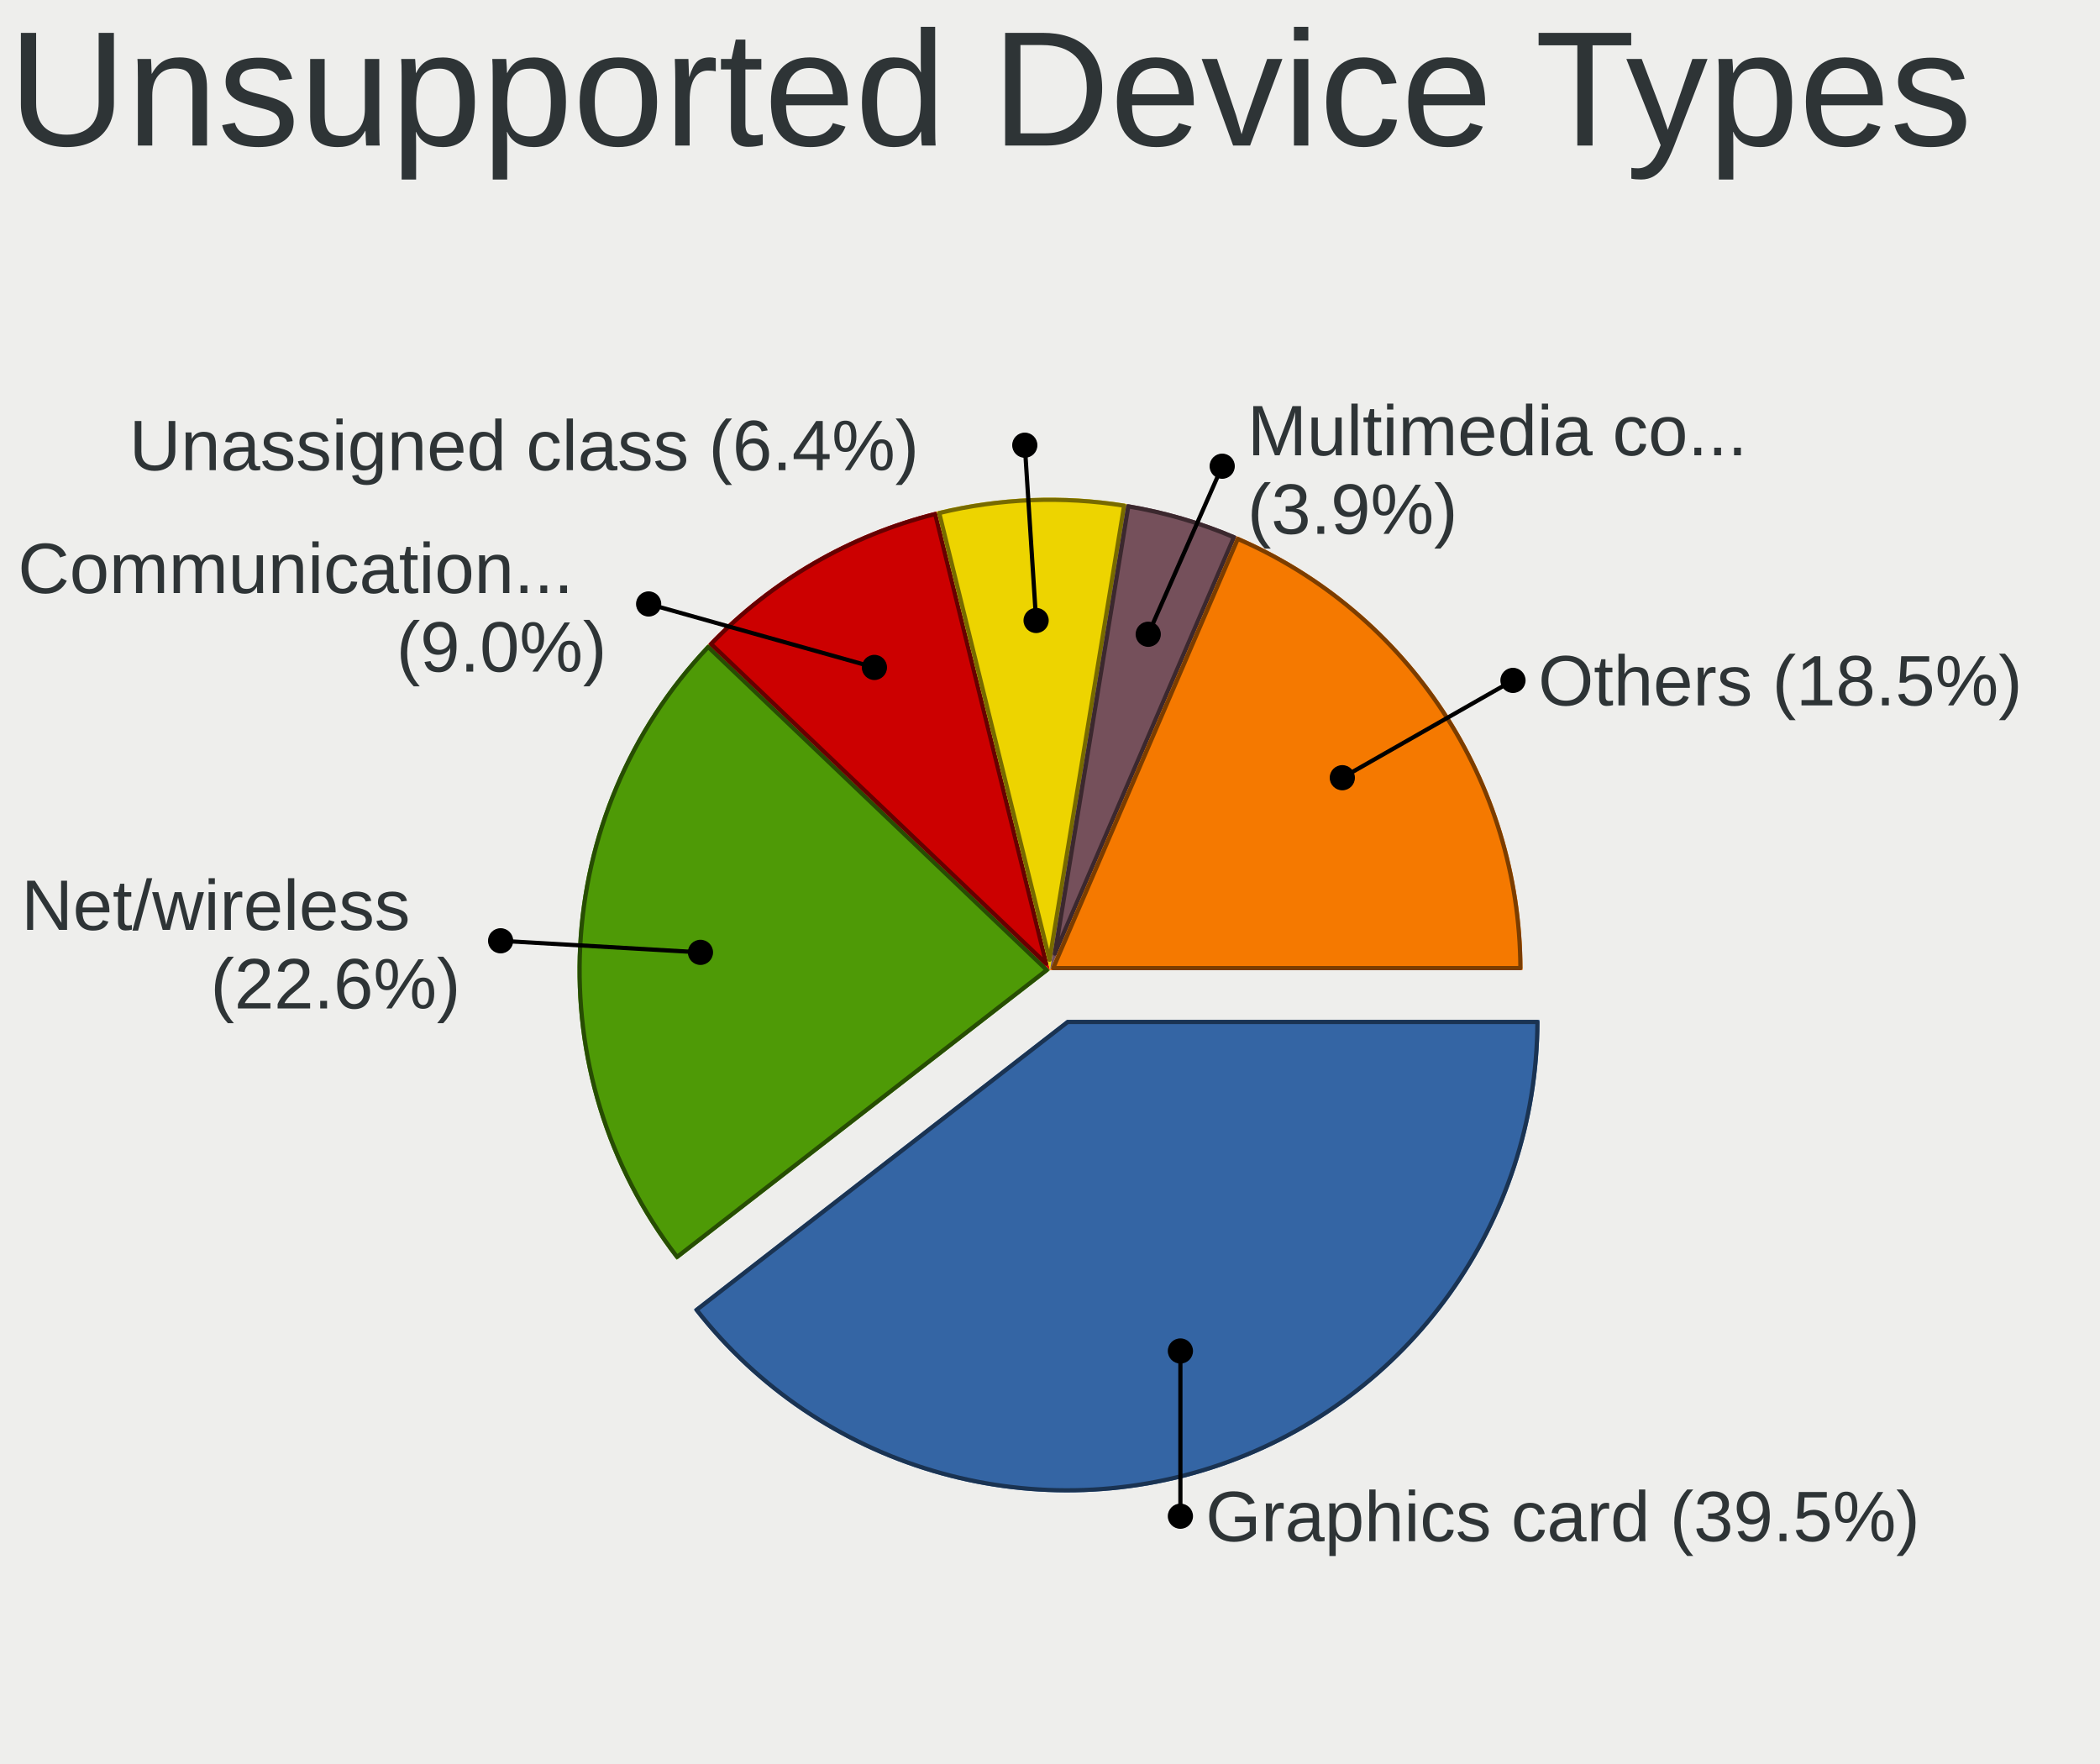
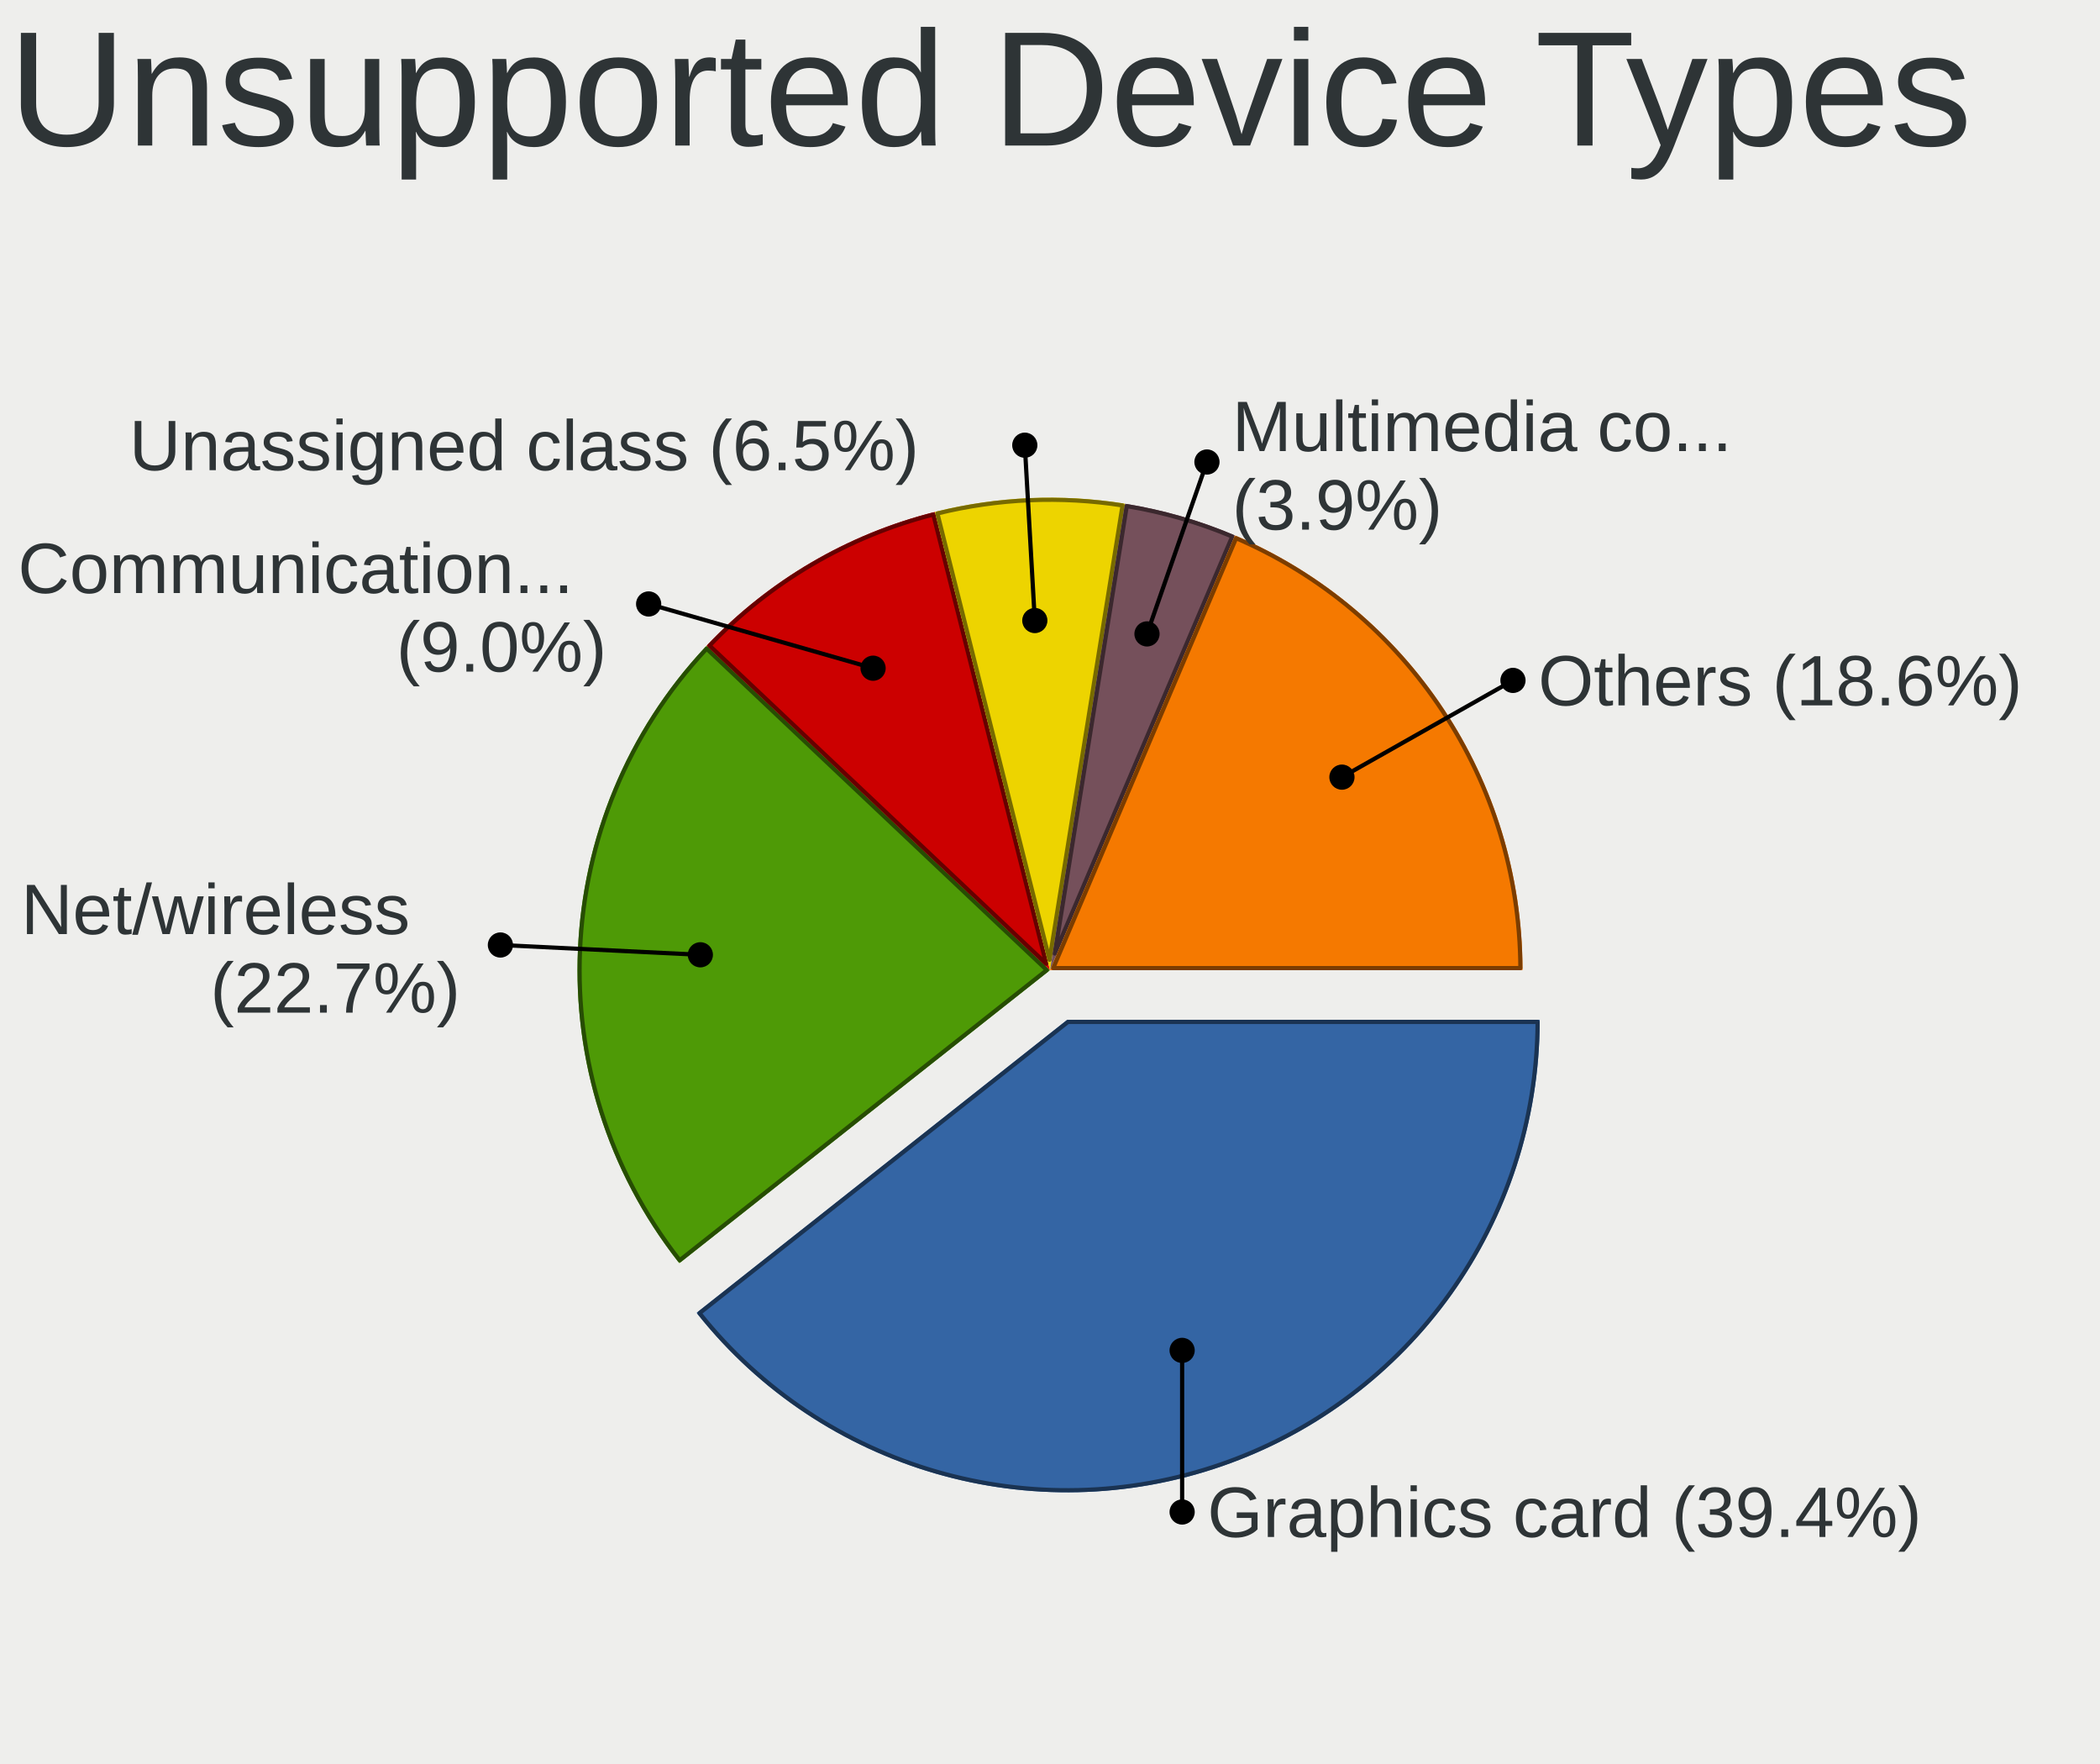
<svg xmlns="http://www.w3.org/2000/svg" width="500" height="420" version="1.0" id="ezcGraph">
  <defs />
  <g id="ezcGraphChart" color-rendering="optimizeQuality" shape-rendering="geometricPrecision" text-rendering="optimizeLegibility">
    <path d=" M 0,420 L 0,0 L 500,0 L 500,420 L 0,420 z " style="fill: #eeeeec; fill-opacity: 1.00; stroke: none;" id="ezcGraphPolygon_1" />
    <path d=" M 0,42 L 0,0 L 500,0 L 500,42 L 0,42 z " style="fill: #000000; fill-opacity: 0.00; stroke: none;" id="ezcGraphPolygon_2" />
-     <path d="M 254.05,242.83 L 366.55,242.83 A 112.50,112.50 0 0,1 165.17,311.79 z" style="fill: #3465a4; fill-opacity: 1.00; stroke: none; cursor: pointer;" id="ezcGraphCircleSector_4" />
-     <path d="M 254.22,243.33 L 366.05,243.33 A 112.00,112.00 0 0,1 165.87,311.88 z" style="fill: none; stroke: #1a3352; stroke-width: 1; stroke-opacity: 1.00; stroke-linecap: round; stroke-linejoin: round;" id="ezcGraphCircleSector_5" />
-     <path d="M 250.00,231.00 L 161.12,299.96 A 112.50,112.50 0 0,1 168.60,153.34 z" style="fill: #4e9a06; fill-opacity: 1.00; stroke: none; cursor: pointer;" id="ezcGraphCircleSector_6" />
-     <path d="M 249.23,230.96 L 161.21,299.26 A 112.00,112.00 0 0,1 168.62,154.05 z" style="fill: none; stroke: #274d03; stroke-width: 1; stroke-opacity: 1.00; stroke-linecap: round; stroke-linejoin: round;" id="ezcGraphCircleSector_7" />
-     <path d="M 250.00,231.00 L 168.60,153.34 A 112.50,112.50 0 0,1 223.03,121.78 z" style="fill: #cc0000; fill-opacity: 1.00; stroke: none; cursor: pointer;" id="ezcGraphCircleSector_8" />
-     <path d="M 249.10,229.45 L 169.31,153.33 A 112.00,112.00 0 0,1 222.66,122.39 z" style="fill: none; stroke: #660000; stroke-width: 1; stroke-opacity: 1.00; stroke-linecap: round; stroke-linejoin: round;" id="ezcGraphCircleSector_9" />
-     <path d="M 250.00,231.00 L 223.03,121.78 A 112.50,112.50 0 0,1 268.23,119.99 z" style="fill: #edd400; fill-opacity: 1.00; stroke: none; cursor: pointer;" id="ezcGraphCircleSector_10" />
-     <path d="M 249.90,228.52 L 223.63,122.15 A 112.00,112.00 0 0,1 267.65,120.40 z" style="fill: none; stroke: #776a00; stroke-width: 1; stroke-opacity: 1.00; stroke-linecap: round; stroke-linejoin: round;" id="ezcGraphCircleSector_11" />
-     <path d="M 250.00,231.00 L 268.23,119.99 A 112.50,112.50 0 0,1 294.45,127.65 z" style="fill: #75505b; fill-opacity: 1.00; stroke: none; cursor: pointer;" id="ezcGraphCircleSector_12" />
-     <path d="M 251.16,227.05 L 268.64,120.56 A 112.00,112.00 0 0,1 293.79,127.91 z" style="fill: none; stroke: #3b282e; stroke-width: 1; stroke-opacity: 1.00; stroke-linecap: round; stroke-linejoin: round;" id="ezcGraphCircleSector_13" />
-     <path d="M 250.00,231.00 L 294.45,127.65 A 112.50,112.50 0 0,1 362.50,231.00 z" style="fill: #f57900; fill-opacity: 1.00; stroke: none;" id="ezcGraphCircleSector_14" />
-     <path d="M 250.76,230.50 L 294.71,128.31 A 112.00,112.00 0 0,1 362.00,230.50 z" style="fill: none; stroke: #7b3d00; stroke-width: 1; stroke-opacity: 1.00; stroke-linecap: round; stroke-linejoin: round;" id="ezcGraphCircleSector_15" />
-     <path d=" M 246.693,147.732 L 244,106" style="fill: none; stroke: #000000; stroke-width: 1; stroke-opacity: 1.00; stroke-linecap: round; stroke-linejoin: round;" id="ezcGraphLine_16" />
-     <ellipse cx="246.693" cy="147.732" rx="3" ry="3" style="fill: #000000; fill-opacity: 1.00; stroke: none;" id="ezcGraphCircle_17" />
+     <path d="M 254.10,242.81 L 366.60,242.81 A 112.50,112.50 0 0,1 165.85,312.58 z" style="fill: #3465a4; fill-opacity: 1.00; stroke: none; cursor: pointer;" id="ezcGraphCircleSector_4" />
+     <path d="M 254.28,243.31 L 366.10,243.31 A 112.00,112.00 0 0,1 166.55,312.66 z" style="fill: none; stroke: #1a3352; stroke-width: 1; stroke-opacity: 1.00; stroke-linecap: round; stroke-linejoin: round;" id="ezcGraphCircleSector_5" />
+     <path d="M 250.00,231.00 L 161.75,300.77 A 112.50,112.50 0 0,1 168.23,153.74 z" style="fill: #4e9a06; fill-opacity: 1.00; stroke: none; cursor: pointer;" id="ezcGraphCircleSector_6" />
+     <path d="M 249.24,230.97 L 161.83,300.07 A 112.00,112.00 0 0,1 168.25,154.44 z" style="fill: none; stroke: #274d03; stroke-width: 1; stroke-opacity: 1.00; stroke-linecap: round; stroke-linejoin: round;" id="ezcGraphCircleSector_7" />
+     <path d="M 250.00,231.00 L 168.23,153.74 A 112.50,112.50 0 0,1 222.59,121.89 z" style="fill: #cc0000; fill-opacity: 1.00; stroke: none; cursor: pointer;" id="ezcGraphCircleSector_8" />
+     <path d="M 249.10,229.46 L 168.94,153.72 A 112.00,112.00 0 0,1 222.22,122.50 z" style="fill: none; stroke: #660000; stroke-width: 1; stroke-opacity: 1.00; stroke-linecap: round; stroke-linejoin: round;" id="ezcGraphCircleSector_9" />
+     <path d="M 250.00,231.00 L 222.59,121.89 A 112.50,112.50 0 0,1 267.85,119.93 z" style="fill: #edd400; fill-opacity: 1.00; stroke: none; cursor: pointer;" id="ezcGraphCircleSector_10" />
+     <path d="M 249.89,228.52 L 223.19,122.25 A 112.00,112.00 0 0,1 267.28,120.34 z" style="fill: none; stroke: #776a00; stroke-width: 1; stroke-opacity: 1.00; stroke-linecap: round; stroke-linejoin: round;" id="ezcGraphCircleSector_11" />
+     <path d="M 250.00,231.00 L 267.85,119.93 A 112.50,112.50 0 0,1 294.04,127.48 z" style="fill: #75505b; fill-opacity: 1.00; stroke: none; cursor: pointer;" id="ezcGraphCircleSector_12" />
+     <path d="M 251.14,227.03 L 268.27,120.50 A 112.00,112.00 0 0,1 293.39,127.74 z" style="fill: none; stroke: #3b282e; stroke-width: 1; stroke-opacity: 1.00; stroke-linecap: round; stroke-linejoin: round;" id="ezcGraphCircleSector_13" />
+     <path d="M 250.00,231.00 L 294.04,127.48 A 112.50,112.50 0 0,1 362.50,231.00 z" style="fill: #f57900; fill-opacity: 1.00; stroke: none;" id="ezcGraphCircleSector_14" />
+     <path d="M 250.76,230.50 L 294.31,128.14 A 112.00,112.00 0 0,1 362.00,230.50 z" style="fill: none; stroke: #7b3d00; stroke-width: 1; stroke-opacity: 1.00; stroke-linecap: round; stroke-linejoin: round;" id="ezcGraphCircleSector_15" />
+     <path d=" M 246.385,147.745 L 244,106" style="fill: none; stroke: #000000; stroke-width: 1; stroke-opacity: 1.00; stroke-linecap: round; stroke-linejoin: round;" id="ezcGraphLine_16" />
+     <ellipse cx="246.385" cy="147.745" rx="3" ry="3" style="fill: #000000; fill-opacity: 1.00; stroke: none;" id="ezcGraphCircle_17" />
    <ellipse cx="244" cy="106" rx="3" ry="3" style="fill: #000000; fill-opacity: 1.00; stroke: none;" id="ezcGraphCircle_18" />
-     <path d=" M 208.194,158.912 L 154.439,143.8" style="fill: none; stroke: #000000; stroke-width: 1; stroke-opacity: 1.00; stroke-linecap: round; stroke-linejoin: round;" id="ezcGraphLine_20" />
-     <ellipse cx="208.194" cy="158.912" rx="3" ry="3" style="fill: #000000; fill-opacity: 1.00; stroke: none;" id="ezcGraphCircle_21" />
+     <path d=" M 207.876,159.097 L 154.439,143.8" style="fill: none; stroke: #000000; stroke-width: 1; stroke-opacity: 1.00; stroke-linecap: round; stroke-linejoin: round;" id="ezcGraphLine_20" />
+     <ellipse cx="207.876" cy="159.097" rx="3" ry="3" style="fill: #000000; fill-opacity: 1.00; stroke: none;" id="ezcGraphCircle_21" />
    <ellipse cx="154.439" cy="143.8" rx="3" ry="3" style="fill: #000000; fill-opacity: 1.00; stroke: none;" id="ezcGraphCircle_22" />
-     <path d=" M 166.775,226.752 L 119.196,224" style="fill: none; stroke: #000000; stroke-width: 1; stroke-opacity: 1.00; stroke-linecap: round; stroke-linejoin: round;" id="ezcGraphLine_24" />
-     <ellipse cx="166.775" cy="226.752" rx="3" ry="3" style="fill: #000000; fill-opacity: 1.00; stroke: none;" id="ezcGraphCircle_25" />
-     <ellipse cx="119.196" cy="224" rx="3" ry="3" style="fill: #000000; fill-opacity: 1.00; stroke: none;" id="ezcGraphCircle_26" />
-     <path d=" M 273.386,151.015 L 291,111" style="fill: none; stroke: #000000; stroke-width: 1; stroke-opacity: 1.00; stroke-linecap: round; stroke-linejoin: round;" id="ezcGraphLine_28" />
-     <ellipse cx="273.386" cy="151.015" rx="3" ry="3" style="fill: #000000; fill-opacity: 1.00; stroke: none;" id="ezcGraphCircle_29" />
-     <ellipse cx="291" cy="111" rx="3" ry="3" style="fill: #000000; fill-opacity: 1.00; stroke: none;" id="ezcGraphCircle_30" />
-     <path d=" M 319.599,185.17 L 360.231,162" style="fill: none; stroke: #000000; stroke-width: 1; stroke-opacity: 1.00; stroke-linecap: round; stroke-linejoin: round;" id="ezcGraphLine_32" />
-     <ellipse cx="319.599" cy="185.17" rx="3" ry="3" style="fill: #000000; fill-opacity: 1.00; stroke: none;" id="ezcGraphCircle_33" />
+     <path d=" M 166.748,227.331 L 119.144,225" style="fill: none; stroke: #000000; stroke-width: 1; stroke-opacity: 1.00; stroke-linecap: round; stroke-linejoin: round;" id="ezcGraphLine_24" />
+     <ellipse cx="166.748" cy="227.331" rx="3" ry="3" style="fill: #000000; fill-opacity: 1.00; stroke: none;" id="ezcGraphCircle_25" />
+     <ellipse cx="119.144" cy="225" rx="3" ry="3" style="fill: #000000; fill-opacity: 1.00; stroke: none;" id="ezcGraphCircle_26" />
+     <path d=" M 273.094,150.93 L 287.369,110" style="fill: none; stroke: #000000; stroke-width: 1; stroke-opacity: 1.00; stroke-linecap: round; stroke-linejoin: round;" id="ezcGraphLine_28" />
+     <ellipse cx="273.094" cy="150.93" rx="3" ry="3" style="fill: #000000; fill-opacity: 1.00; stroke: none;" id="ezcGraphCircle_29" />
+     <ellipse cx="287.369" cy="110" rx="3" ry="3" style="fill: #000000; fill-opacity: 1.00; stroke: none;" id="ezcGraphCircle_30" />
+     <path d=" M 319.509,185.034 L 360.231,162" style="fill: none; stroke: #000000; stroke-width: 1; stroke-opacity: 1.00; stroke-linecap: round; stroke-linejoin: round;" id="ezcGraphLine_32" />
+     <ellipse cx="319.509" cy="185.034" rx="3" ry="3" style="fill: #000000; fill-opacity: 1.00; stroke: none;" id="ezcGraphCircle_33" />
    <ellipse cx="360.231" cy="162" rx="3" ry="3" style="fill: #000000; fill-opacity: 1.00; stroke: none;" id="ezcGraphCircle_34" />
-     <path d=" M 281.048,321.664 L 281.048,361" style="fill: none; stroke: #000000; stroke-width: 1; stroke-opacity: 1.00; stroke-linecap: round; stroke-linejoin: round;" id="ezcGraphLine_36" />
-     <ellipse cx="281.048" cy="321.664" rx="3" ry="3" style="fill: #000000; fill-opacity: 1.00; stroke: none;" id="ezcGraphCircle_37" />
-     <ellipse cx="281.048" cy="361" rx="3" ry="3" style="fill: #000000; fill-opacity: 1.00; stroke: none;" id="ezcGraphCircle_38" />
+     <path d=" M 281.461,321.522 L 281.461,360" style="fill: none; stroke: #000000; stroke-width: 1; stroke-opacity: 1.00; stroke-linecap: round; stroke-linejoin: round;" id="ezcGraphLine_36" />
+     <ellipse cx="281.461" cy="321.522" rx="3" ry="3" style="fill: #000000; fill-opacity: 1.00; stroke: none;" id="ezcGraphCircle_37" />
+     <ellipse cx="281.461" cy="360" rx="3" ry="3" style="fill: #000000; fill-opacity: 1.00; stroke: none;" id="ezcGraphCircle_38" />
    <g id="ezcGraphTextBox_3">
      <path d=" M 1.46,41.5 L 1.46,1 L 499.04,1 L 499.04,41.5 L 1.46,41.5 z " style="fill: #ffffff; fill-opacity: 0.00; stroke: none;" id="ezcGraphPolygon_40" />
      <text id="ezcGraphTextBox_3_text" x="1.96" text-length="496.08px" y="34.65" style="font-size: 39px; font-family: 'Arial'; fill: #2e3436; fill-opacity: 1.00; stroke: none;">Unsupported Device Types</text>
    </g>
    <g id="ezcGraphTextBox_19" style=" cursor: pointer;">
      <path d=" M 30.27,115.5 L 30.27,97 L 239,97 L 239,115.5 L 30.27,115.5 z " style="fill: #ffffff; fill-opacity: 0.00; stroke: none;" id="ezcGraphPolygon_41" />
-       <text id="ezcGraphTextBox_19_text" x="30.77" text-length="207.23px" y="111.95" style="font-size: 17px; font-family: 'Arial'; fill: #2e3436; fill-opacity: 1.00; stroke: none;">Unassigned class (6.4%)</text>
+       <text id="ezcGraphTextBox_19_text" x="30.77" text-length="207.23px" y="111.95" style="font-size: 17px; font-family: 'Arial'; fill: #2e3436; fill-opacity: 1.00; stroke: none;">Unassigned class (6.5%)</text>
    </g>
    <g id="ezcGraphTextBox_23" style=" cursor: pointer;">
      <path d=" M 3.779,161.85 L 3.779,126.25 L 149.439,126.25 L 149.439,161.85 L 3.779,161.85 z " style="fill: #ffffff; fill-opacity: 0.00; stroke: none;" id="ezcGraphPolygon_42" />
      <text id="ezcGraphTextBox_23_text" x="4.279" text-length="144.16px" y="141.2" style="font-size: 17px; font-family: 'Arial'; fill: #2e3436; fill-opacity: 1.00; stroke: none;">Communication...</text>
      <text id="ezcGraphTextBox_23_text" x="94.379" text-length="54.06px" y="159.9" style="font-size: 17px; font-family: 'Arial'; fill: #2e3436; fill-opacity: 1.00; stroke: none;">(9.0%)</text>
    </g>
    <g id="ezcGraphTextBox_27" style=" cursor: pointer;">
-       <path d=" M 4.576,242.05 L 4.576,206.45 L 114.196,206.45 L 114.196,242.05 L 4.576,242.05 z " style="fill: #ffffff; fill-opacity: 0.00; stroke: none;" id="ezcGraphPolygon_43" />
-       <text id="ezcGraphTextBox_27_text" x="5.076" text-length="108.12px" y="221.4" style="font-size: 17px; font-family: 'Arial'; fill: #2e3436; fill-opacity: 1.00; stroke: none;">Net/wireless</text>
-       <text id="ezcGraphTextBox_27_text" x="50.126" text-length="63.07px" y="240.1" style="font-size: 17px; font-family: 'Arial'; fill: #2e3436; fill-opacity: 1.00; stroke: none;">(22.6%)</text>
+       <path d=" M 4.524,243.05 L 4.524,207.45 L 114.144,207.45 L 114.144,243.05 L 4.524,243.05 z " style="fill: #ffffff; fill-opacity: 0.00; stroke: none;" id="ezcGraphPolygon_43" />
+       <text id="ezcGraphTextBox_27_text" x="5.024" text-length="108.12px" y="222.4" style="font-size: 17px; font-family: 'Arial'; fill: #2e3436; fill-opacity: 1.00; stroke: none;">Net/wireless</text>
+       <text id="ezcGraphTextBox_27_text" x="50.074" text-length="63.07px" y="241.1" style="font-size: 17px; font-family: 'Arial'; fill: #2e3436; fill-opacity: 1.00; stroke: none;">(22.7%)</text>
    </g>
    <g id="ezcGraphTextBox_31" style=" cursor: pointer;">
-       <path d=" M 296.5,129.05 L 296.5,93.45 L 442.16,93.45 L 442.16,129.05 L 296.5,129.05 z " style="fill: #ffffff; fill-opacity: 0.00; stroke: none;" id="ezcGraphPolygon_44" />
-       <text id="ezcGraphTextBox_31_text" x="297" text-length="144.16px" y="108.4" style="font-size: 17px; font-family: 'Arial'; fill: #2e3436; fill-opacity: 1.00; stroke: none;">Multimedia co...</text>
-       <text id="ezcGraphTextBox_31_text" x="297" text-length="54.06px" y="127.1" style="font-size: 17px; font-family: 'Arial'; fill: #2e3436; fill-opacity: 1.00; stroke: none;">(3.9%)</text>
+       <path d=" M 292.869,128.05 L 292.869,92.45 L 438.529,92.45 L 438.529,128.05 L 292.869,128.05 z " style="fill: #ffffff; fill-opacity: 0.00; stroke: none;" id="ezcGraphPolygon_44" />
+       <text id="ezcGraphTextBox_31_text" x="293.369" text-length="144.16px" y="107.4" style="font-size: 17px; font-family: 'Arial'; fill: #2e3436; fill-opacity: 1.00; stroke: none;">Multimedia co...</text>
+       <text id="ezcGraphTextBox_31_text" x="293.369" text-length="54.06px" y="126.1" style="font-size: 17px; font-family: 'Arial'; fill: #2e3436; fill-opacity: 1.00; stroke: none;">(3.9%)</text>
    </g>
    <g id="ezcGraphTextBox_35">
      <path d=" M 365.731,171.5 L 365.731,153 L 493.37,153 L 493.37,171.5 L 365.731,171.5 z " style="fill: #ffffff; fill-opacity: 0.00; stroke: none;" id="ezcGraphPolygon_45" />
-       <text id="ezcGraphTextBox_35_text" x="366.231" text-length="126.14px" y="167.95" style="font-size: 17px; font-family: 'Arial'; fill: #2e3436; fill-opacity: 1.00; stroke: none;">Others (18.5%)</text>
+       <text id="ezcGraphTextBox_35_text" x="366.231" text-length="126.14px" y="167.95" style="font-size: 17px; font-family: 'Arial'; fill: #2e3436; fill-opacity: 1.00; stroke: none;">Others (18.6%)</text>
    </g>
    <g id="ezcGraphTextBox_39" style=" cursor: pointer;">
-       <path d=" M 286.548,370.5 L 286.548,352 L 477.258,352 L 477.258,370.5 L 286.548,370.5 z " style="fill: #ffffff; fill-opacity: 0.00; stroke: none;" id="ezcGraphPolygon_46" />
-       <text id="ezcGraphTextBox_39_text" x="287.048" text-length="189.21px" y="366.95" style="font-size: 17px; font-family: 'Arial'; fill: #2e3436; fill-opacity: 1.00; stroke: none;">Graphics card (39.5%)</text>
+       <path d=" M 286.961,369.5 L 286.961,351 L 477.671,351 L 477.671,369.5 L 286.961,369.5 z " style="fill: #ffffff; fill-opacity: 0.00; stroke: none;" id="ezcGraphPolygon_46" />
+       <text id="ezcGraphTextBox_39_text" x="287.461" text-length="189.21px" y="365.95" style="font-size: 17px; font-family: 'Arial'; fill: #2e3436; fill-opacity: 1.00; stroke: none;">Graphics card (39.4%)</text>
    </g>
  </g>
</svg>
